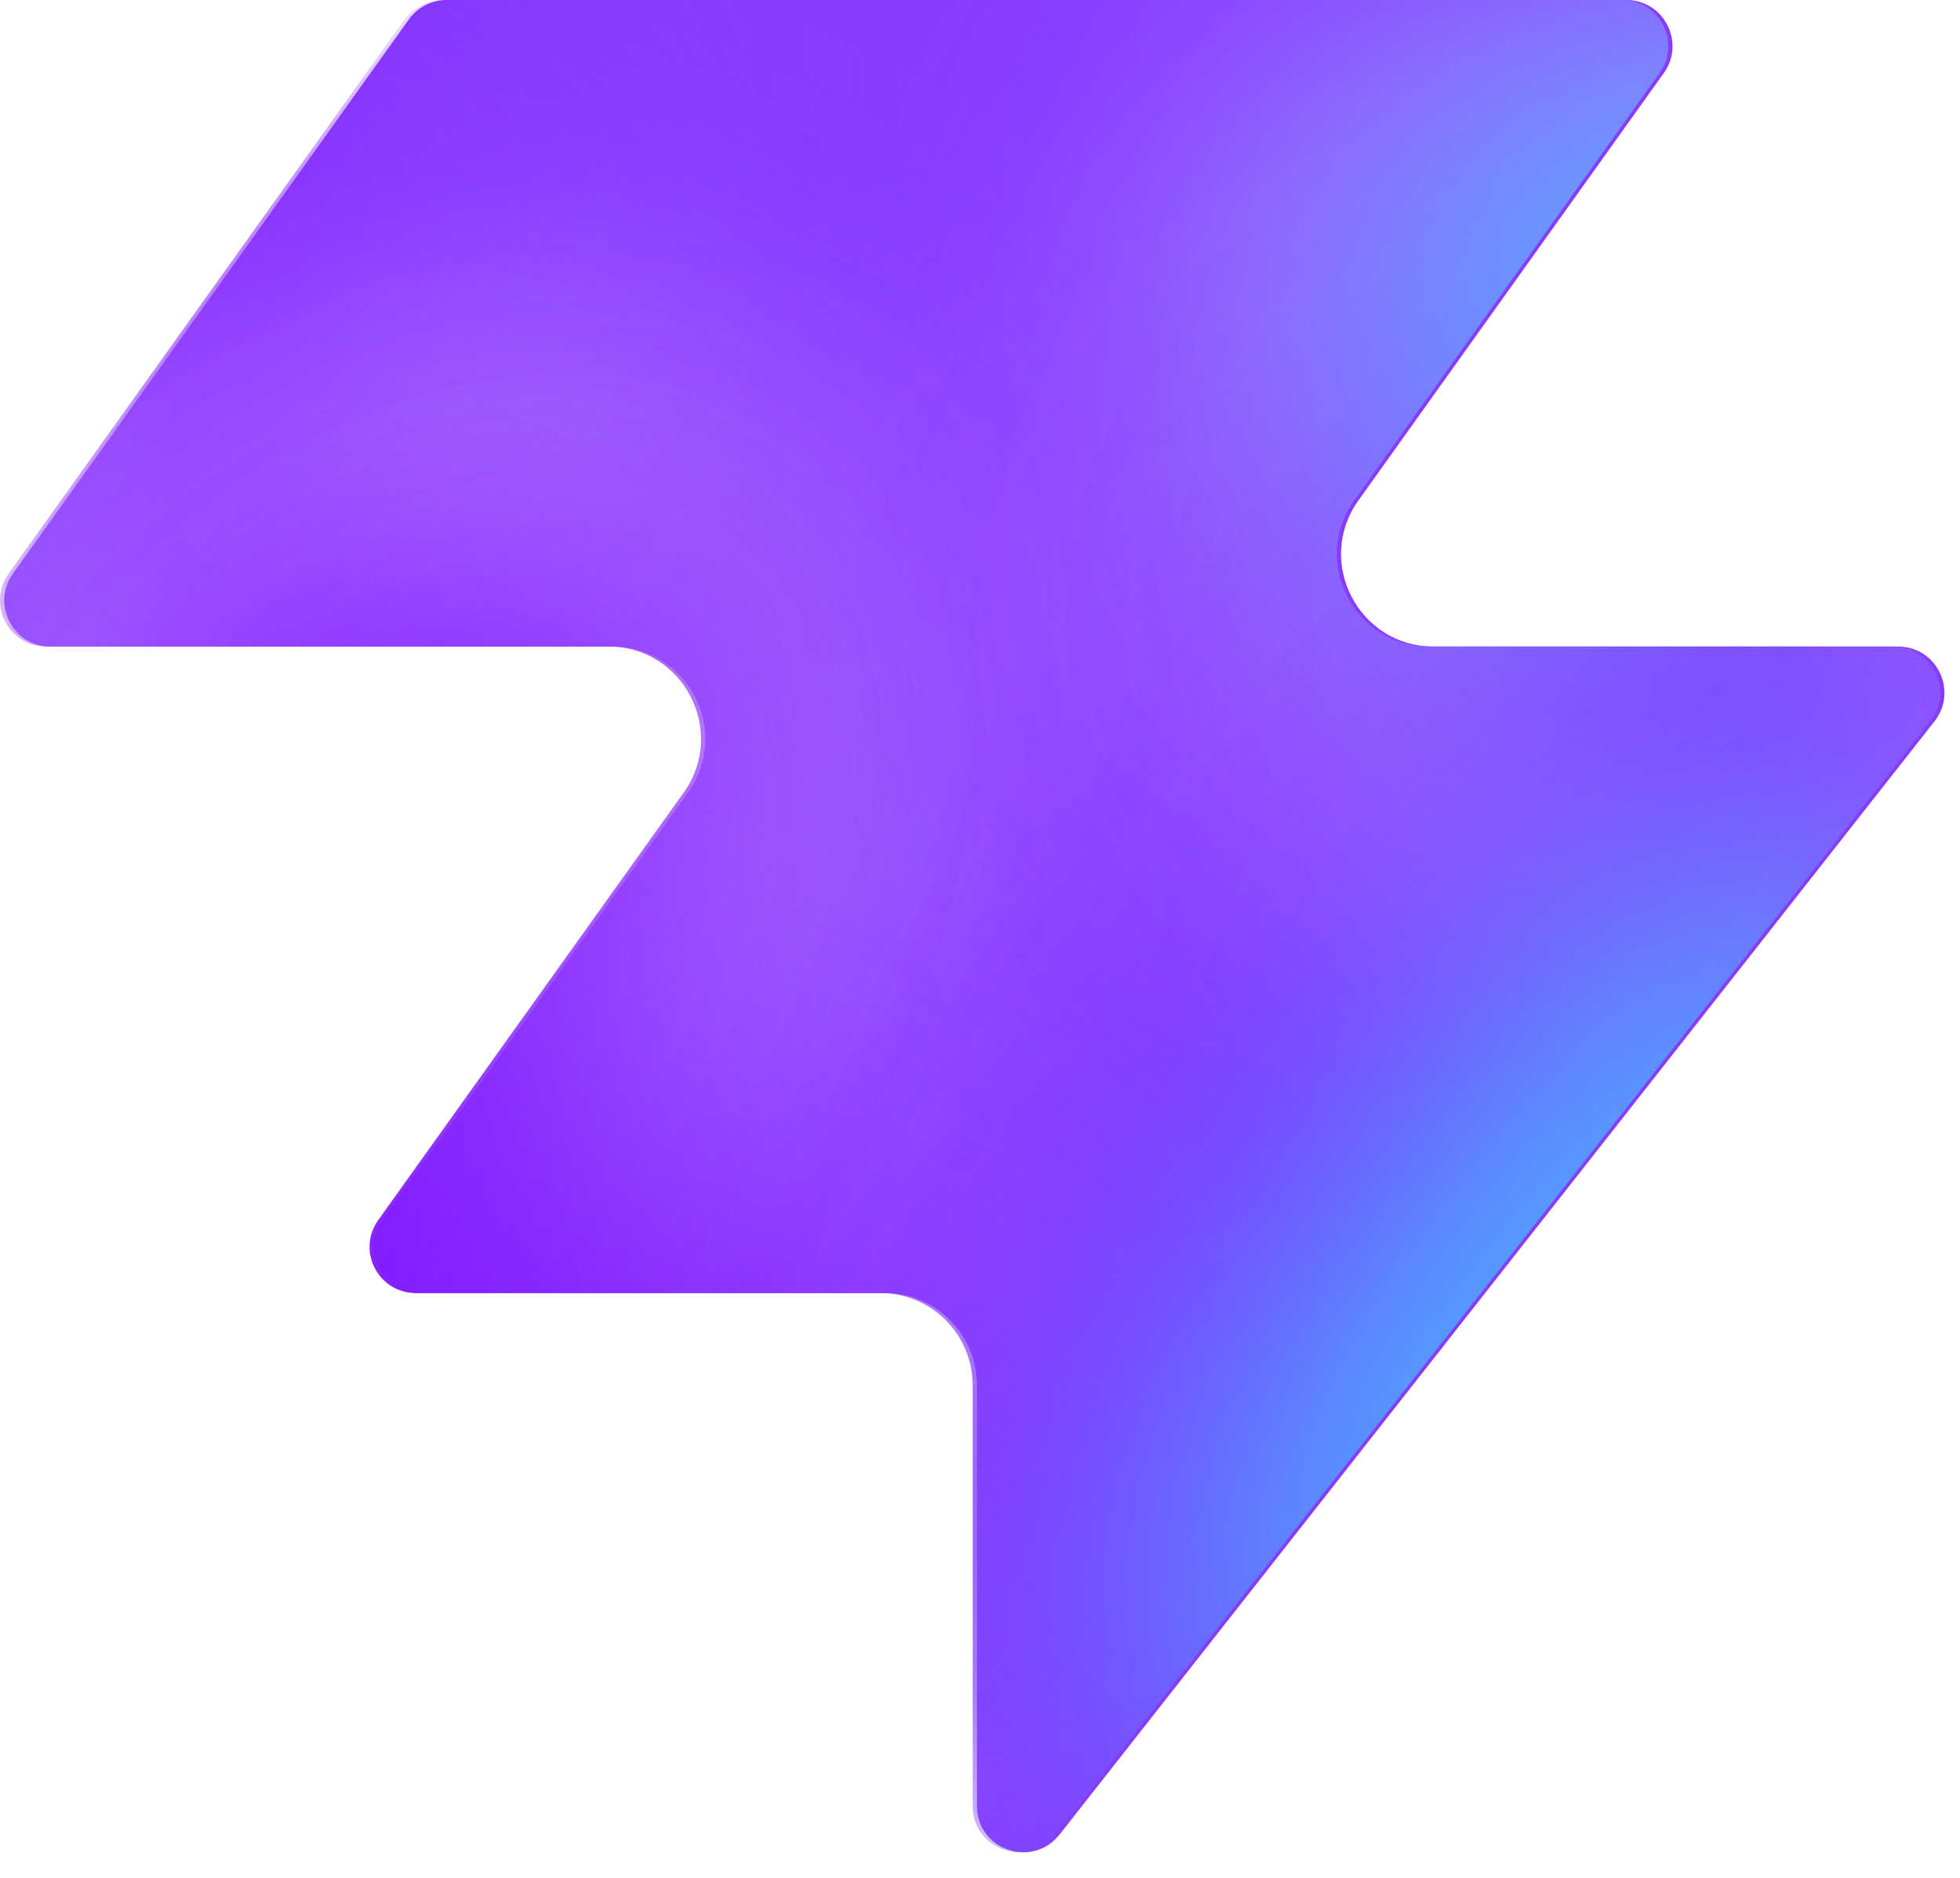
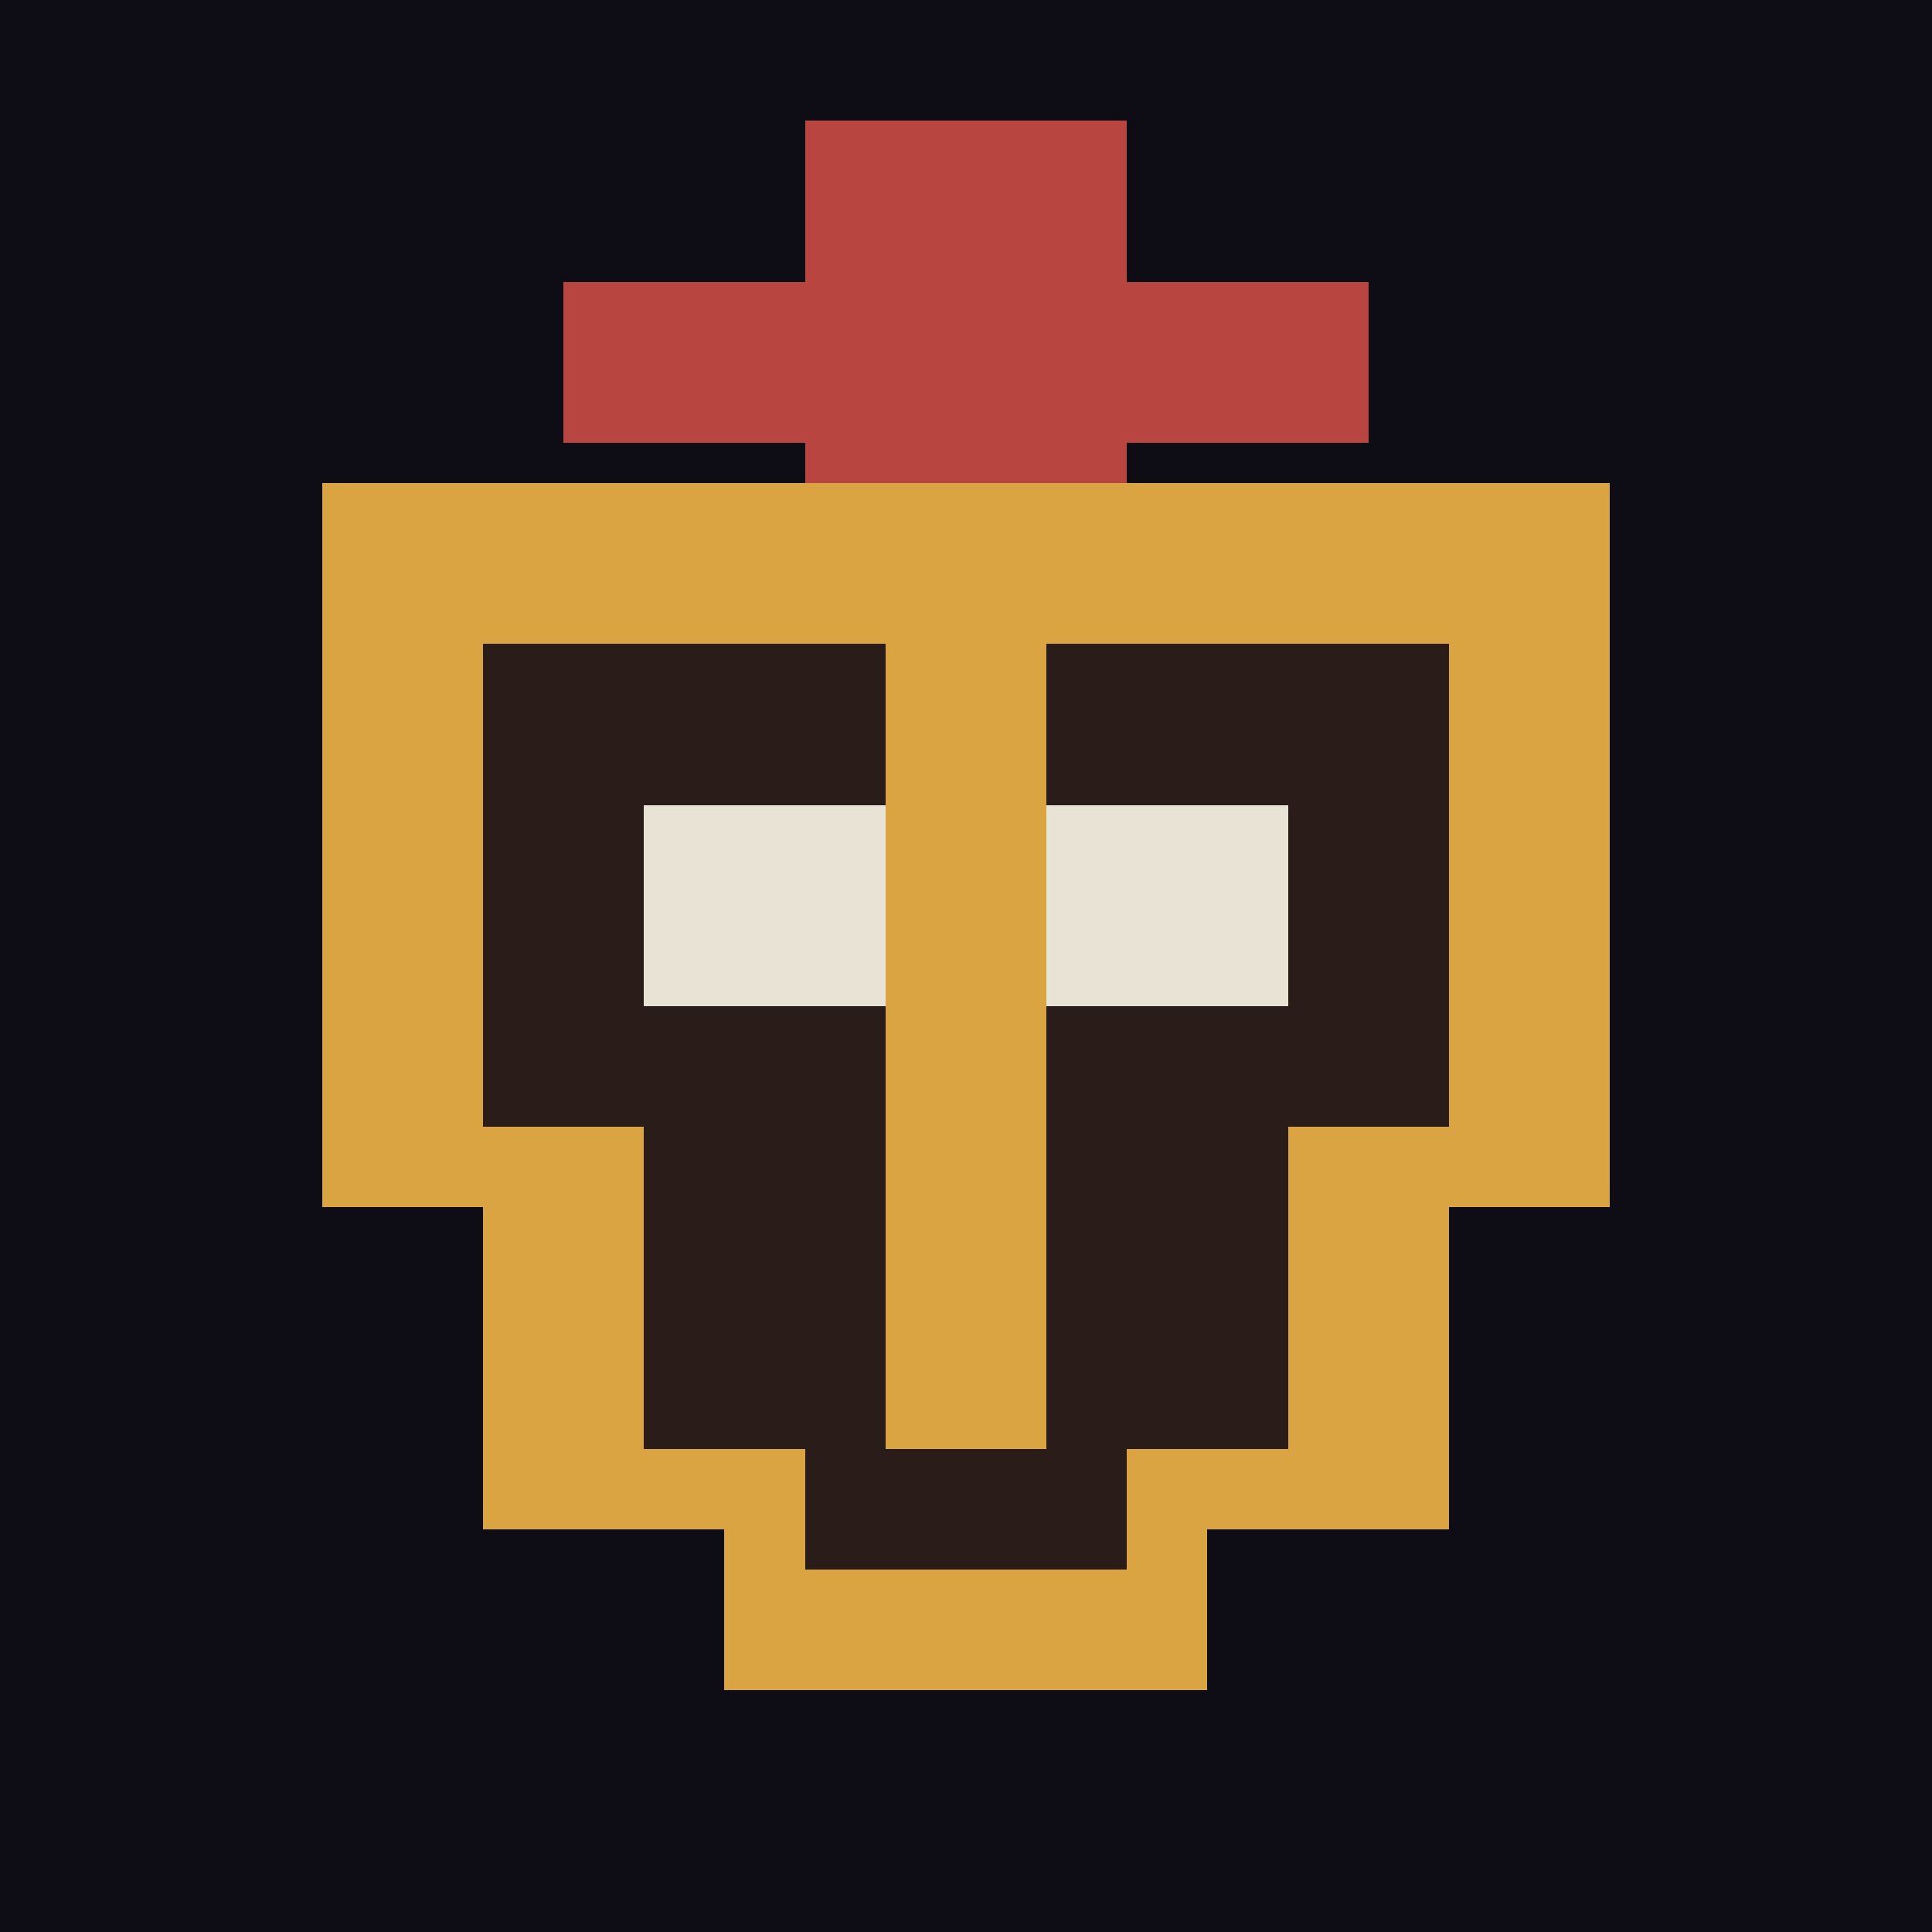
- <svg xmlns="http://www.w3.org/2000/svg" width="48" height="46" fill="none" viewBox="0 0 48 46">
-   <path fill="#863bff" d="M25.946 44.938c-.664.845-2.021.375-2.021-.698V33.937a2.26 2.26 0 0 0-2.262-2.262H10.287c-.92 0-1.456-1.04-.92-1.788l7.48-10.471c1.07-1.497 0-3.578-1.842-3.578H1.237c-.92 0-1.456-1.04-.92-1.788L10.013.474c.214-.297.556-.474.92-.474h28.894c.92 0 1.456 1.04.92 1.788l-7.48 10.471c-1.07 1.498 0 3.579 1.842 3.579h11.377c.943 0 1.473 1.088.89 1.83L25.947 44.94z" style="fill:#863bff;fill:color(display-p3 .525 .23 1);fill-opacity:1" />
-   <mask id="a" width="48" height="46" x="0" y="0" maskUnits="userSpaceOnUse" style="mask-type:alpha">
-     <path fill="#000" d="M25.842 44.938c-.664.844-2.021.375-2.021-.698V33.937a2.26 2.26 0 0 0-2.262-2.262H10.183c-.92 0-1.456-1.04-.92-1.788l7.48-10.471c1.07-1.498 0-3.579-1.842-3.579H1.133c-.92 0-1.456-1.04-.92-1.787L9.91.473c.214-.297.556-.474.92-.474h28.894c.92 0 1.456 1.04.92 1.788l-7.48 10.471c-1.07 1.498 0 3.578 1.842 3.578h11.377c.943 0 1.473 1.088.89 1.832L25.843 44.94z" style="fill:#000;fill-opacity:1" />
-   </mask>
-   <g mask="url(#a)">
-     <g filter="url(#b)">
-       <ellipse cx="5.508" cy="14.704" fill="#ede6ff" rx="5.508" ry="14.704" style="fill:#ede6ff;fill:color(display-p3 .927 .903 1);fill-opacity:1" transform="matrix(.00324 1 1 -.00324 -4.47 31.516)" />
-     </g>
-     <g filter="url(#c)">
-       <ellipse cx="10.399" cy="29.851" fill="#ede6ff" rx="10.399" ry="29.851" style="fill:#ede6ff;fill:color(display-p3 .927 .903 1);fill-opacity:1" transform="matrix(.00324 1 1 -.00324 -39.328 7.883)" />
-     </g>
-     <g filter="url(#d)">
-       <ellipse cx="5.508" cy="30.487" fill="#7e14ff" rx="5.508" ry="30.487" style="fill:#7e14ff;fill:color(display-p3 .492 .077 1);fill-opacity:1" transform="rotate(89.814 -25.913 -14.639)scale(1 -1)" />
-     </g>
-     <g filter="url(#e)">
-       <ellipse cx="5.508" cy="30.599" fill="#7e14ff" rx="5.508" ry="30.599" style="fill:#7e14ff;fill:color(display-p3 .492 .077 1);fill-opacity:1" transform="rotate(89.814 -32.644 -3.334)scale(1 -1)" />
-     </g>
-     <g filter="url(#f)">
-       <ellipse cx="5.508" cy="30.599" fill="#7e14ff" rx="5.508" ry="30.599" style="fill:#7e14ff;fill:color(display-p3 .492 .077 1);fill-opacity:1" transform="matrix(.00324 1 1 -.00324 -34.34 30.47)" />
-     </g>
-     <g filter="url(#g)">
-       <ellipse cx="14.072" cy="22.078" fill="#ede6ff" rx="14.072" ry="22.078" style="fill:#ede6ff;fill:color(display-p3 .927 .903 1);fill-opacity:1" transform="rotate(93.35 24.506 48.493)scale(-1 1)" />
-     </g>
-     <g filter="url(#h)">
-       <ellipse cx="3.47" cy="21.501" fill="#7e14ff" rx="3.47" ry="21.501" style="fill:#7e14ff;fill:color(display-p3 .492 .077 1);fill-opacity:1" transform="rotate(89.009 28.708 47.59)scale(-1 1)" />
-     </g>
-     <g filter="url(#i)">
-       <ellipse cx="3.47" cy="21.501" fill="#7e14ff" rx="3.47" ry="21.501" style="fill:#7e14ff;fill:color(display-p3 .492 .077 1);fill-opacity:1" transform="rotate(89.009 28.708 47.59)scale(-1 1)" />
-     </g>
-     <g filter="url(#j)">
-       <ellipse cx=".387" cy="8.972" fill="#7e14ff" rx="4.407" ry="29.108" style="fill:#7e14ff;fill:color(display-p3 .492 .077 1);fill-opacity:1" transform="rotate(39.51 .387 8.972)" />
-     </g>
-     <g filter="url(#k)">
-       <ellipse cx="47.523" cy="-6.092" fill="#7e14ff" rx="4.407" ry="29.108" style="fill:#7e14ff;fill:color(display-p3 .492 .077 1);fill-opacity:1" transform="rotate(37.892 47.523 -6.092)" />
-     </g>
-     <g filter="url(#l)">
-       <ellipse cx="41.412" cy="6.333" fill="#47bfff" rx="5.971" ry="9.665" style="fill:#47bfff;fill:color(display-p3 .28 .748 1);fill-opacity:1" transform="rotate(37.892 41.412 6.333)" />
-     </g>
-     <g filter="url(#m)">
-       <ellipse cx="-1.879" cy="38.332" fill="#7e14ff" rx="4.407" ry="29.108" style="fill:#7e14ff;fill:color(display-p3 .492 .077 1);fill-opacity:1" transform="rotate(37.892 -1.88 38.332)" />
-     </g>
-     <g filter="url(#n)">
-       <ellipse cx="-1.879" cy="38.332" fill="#7e14ff" rx="4.407" ry="29.108" style="fill:#7e14ff;fill:color(display-p3 .492 .077 1);fill-opacity:1" transform="rotate(37.892 -1.88 38.332)" />
-     </g>
-     <g filter="url(#o)">
-       <ellipse cx="35.651" cy="29.907" fill="#7e14ff" rx="4.407" ry="29.108" style="fill:#7e14ff;fill:color(display-p3 .492 .077 1);fill-opacity:1" transform="rotate(37.892 35.651 29.907)" />
-     </g>
-     <g filter="url(#p)">
-       <ellipse cx="38.418" cy="32.4" fill="#47bfff" rx="5.971" ry="15.297" style="fill:#47bfff;fill:color(display-p3 .28 .748 1);fill-opacity:1" transform="rotate(37.892 38.418 32.4)" />
-     </g>
-   </g>
-   <defs>
-     <filter id="b" width="60.045" height="41.654" x="-19.77" y="16.149" color-interpolation-filters="sRGB" filterUnits="userSpaceOnUse">
-       <feFlood flood-opacity="0" result="BackgroundImageFix" />
-       <feBlend in="SourceGraphic" in2="BackgroundImageFix" result="shape" />
-       <feGaussianBlur result="effect1_foregroundBlur_2002_17158" stdDeviation="7.659" />
-     </filter>
-     <filter id="c" width="90.34" height="51.437" x="-54.613" y="-7.533" color-interpolation-filters="sRGB" filterUnits="userSpaceOnUse">
-       <feFlood flood-opacity="0" result="BackgroundImageFix" />
-       <feBlend in="SourceGraphic" in2="BackgroundImageFix" result="shape" />
-       <feGaussianBlur result="effect1_foregroundBlur_2002_17158" stdDeviation="7.659" />
-     </filter>
-     <filter id="d" width="79.355" height="29.4" x="-49.64" y="2.03" color-interpolation-filters="sRGB" filterUnits="userSpaceOnUse">
-       <feFlood flood-opacity="0" result="BackgroundImageFix" />
-       <feBlend in="SourceGraphic" in2="BackgroundImageFix" result="shape" />
-       <feGaussianBlur result="effect1_foregroundBlur_2002_17158" stdDeviation="4.596" />
-     </filter>
-     <filter id="e" width="79.579" height="29.4" x="-45.045" y="20.029" color-interpolation-filters="sRGB" filterUnits="userSpaceOnUse">
-       <feFlood flood-opacity="0" result="BackgroundImageFix" />
-       <feBlend in="SourceGraphic" in2="BackgroundImageFix" result="shape" />
-       <feGaussianBlur result="effect1_foregroundBlur_2002_17158" stdDeviation="4.596" />
-     </filter>
-     <filter id="f" width="79.579" height="29.4" x="-43.513" y="21.178" color-interpolation-filters="sRGB" filterUnits="userSpaceOnUse">
-       <feFlood flood-opacity="0" result="BackgroundImageFix" />
-       <feBlend in="SourceGraphic" in2="BackgroundImageFix" result="shape" />
-       <feGaussianBlur result="effect1_foregroundBlur_2002_17158" stdDeviation="4.596" />
-     </filter>
-     <filter id="g" width="74.749" height="58.852" x="15.756" y="-17.901" color-interpolation-filters="sRGB" filterUnits="userSpaceOnUse">
-       <feFlood flood-opacity="0" result="BackgroundImageFix" />
-       <feBlend in="SourceGraphic" in2="BackgroundImageFix" result="shape" />
-       <feGaussianBlur result="effect1_foregroundBlur_2002_17158" stdDeviation="7.659" />
-     </filter>
-     <filter id="h" width="61.377" height="25.362" x="23.548" y="2.284" color-interpolation-filters="sRGB" filterUnits="userSpaceOnUse">
-       <feFlood flood-opacity="0" result="BackgroundImageFix" />
-       <feBlend in="SourceGraphic" in2="BackgroundImageFix" result="shape" />
-       <feGaussianBlur result="effect1_foregroundBlur_2002_17158" stdDeviation="4.596" />
-     </filter>
-     <filter id="i" width="61.377" height="25.362" x="23.548" y="2.284" color-interpolation-filters="sRGB" filterUnits="userSpaceOnUse">
-       <feFlood flood-opacity="0" result="BackgroundImageFix" />
-       <feBlend in="SourceGraphic" in2="BackgroundImageFix" result="shape" />
-       <feGaussianBlur result="effect1_foregroundBlur_2002_17158" stdDeviation="4.596" />
-     </filter>
-     <filter id="j" width="56.045" height="63.649" x="-27.636" y="-22.853" color-interpolation-filters="sRGB" filterUnits="userSpaceOnUse">
-       <feFlood flood-opacity="0" result="BackgroundImageFix" />
-       <feBlend in="SourceGraphic" in2="BackgroundImageFix" result="shape" />
-       <feGaussianBlur result="effect1_foregroundBlur_2002_17158" stdDeviation="4.596" />
-     </filter>
-     <filter id="k" width="54.814" height="64.646" x="20.116" y="-38.415" color-interpolation-filters="sRGB" filterUnits="userSpaceOnUse">
-       <feFlood flood-opacity="0" result="BackgroundImageFix" />
-       <feBlend in="SourceGraphic" in2="BackgroundImageFix" result="shape" />
-       <feGaussianBlur result="effect1_foregroundBlur_2002_17158" stdDeviation="4.596" />
-     </filter>
-     <filter id="l" width="33.541" height="35.313" x="24.641" y="-11.323" color-interpolation-filters="sRGB" filterUnits="userSpaceOnUse">
-       <feFlood flood-opacity="0" result="BackgroundImageFix" />
-       <feBlend in="SourceGraphic" in2="BackgroundImageFix" result="shape" />
-       <feGaussianBlur result="effect1_foregroundBlur_2002_17158" stdDeviation="4.596" />
-     </filter>
-     <filter id="m" width="54.814" height="64.646" x="-29.286" y="6.009" color-interpolation-filters="sRGB" filterUnits="userSpaceOnUse">
-       <feFlood flood-opacity="0" result="BackgroundImageFix" />
-       <feBlend in="SourceGraphic" in2="BackgroundImageFix" result="shape" />
-       <feGaussianBlur result="effect1_foregroundBlur_2002_17158" stdDeviation="4.596" />
-     </filter>
-     <filter id="n" width="54.814" height="64.646" x="-29.286" y="6.009" color-interpolation-filters="sRGB" filterUnits="userSpaceOnUse">
-       <feFlood flood-opacity="0" result="BackgroundImageFix" />
-       <feBlend in="SourceGraphic" in2="BackgroundImageFix" result="shape" />
-       <feGaussianBlur result="effect1_foregroundBlur_2002_17158" stdDeviation="4.596" />
-     </filter>
-     <filter id="o" width="54.814" height="64.646" x="8.244" y="-2.416" color-interpolation-filters="sRGB" filterUnits="userSpaceOnUse">
-       <feFlood flood-opacity="0" result="BackgroundImageFix" />
-       <feBlend in="SourceGraphic" in2="BackgroundImageFix" result="shape" />
-       <feGaussianBlur result="effect1_foregroundBlur_2002_17158" stdDeviation="4.596" />
-     </filter>
-     <filter id="p" width="39.409" height="43.623" x="18.713" y="10.588" color-interpolation-filters="sRGB" filterUnits="userSpaceOnUse">
-       <feFlood flood-opacity="0" result="BackgroundImageFix" />
-       <feBlend in="SourceGraphic" in2="BackgroundImageFix" result="shape" />
-       <feGaussianBlur result="effect1_foregroundBlur_2002_17158" stdDeviation="4.596" />
-     </filter>
-   </defs>
+ <svg xmlns="http://www.w3.org/2000/svg" viewBox="0 0 48 48" shape-rendering="crispEdges">
+   <rect width="48" height="48" fill="#0e0c15" />
+   <path fill="#b8453f" d="M20 3h8v4h6v4h-6v4h-8v-4h-6V7h6z" />
+   <path fill="#d9a441" d="M8 12h32v18h-4v8h-6v4H18v-4h-6v-8H8z" />
+   <path fill="#2a1c18" d="M12 16h24v12h-4v8h-4v3h-8v-3h-4v-8h-4z" />
+   <rect x="16" y="20" width="6" height="5" fill="#e8e3d5" />
+   <rect x="26" y="20" width="6" height="5" fill="#e8e3d5" />
+   <rect x="22" y="16" width="4" height="20" fill="#d9a441" />
</svg>
